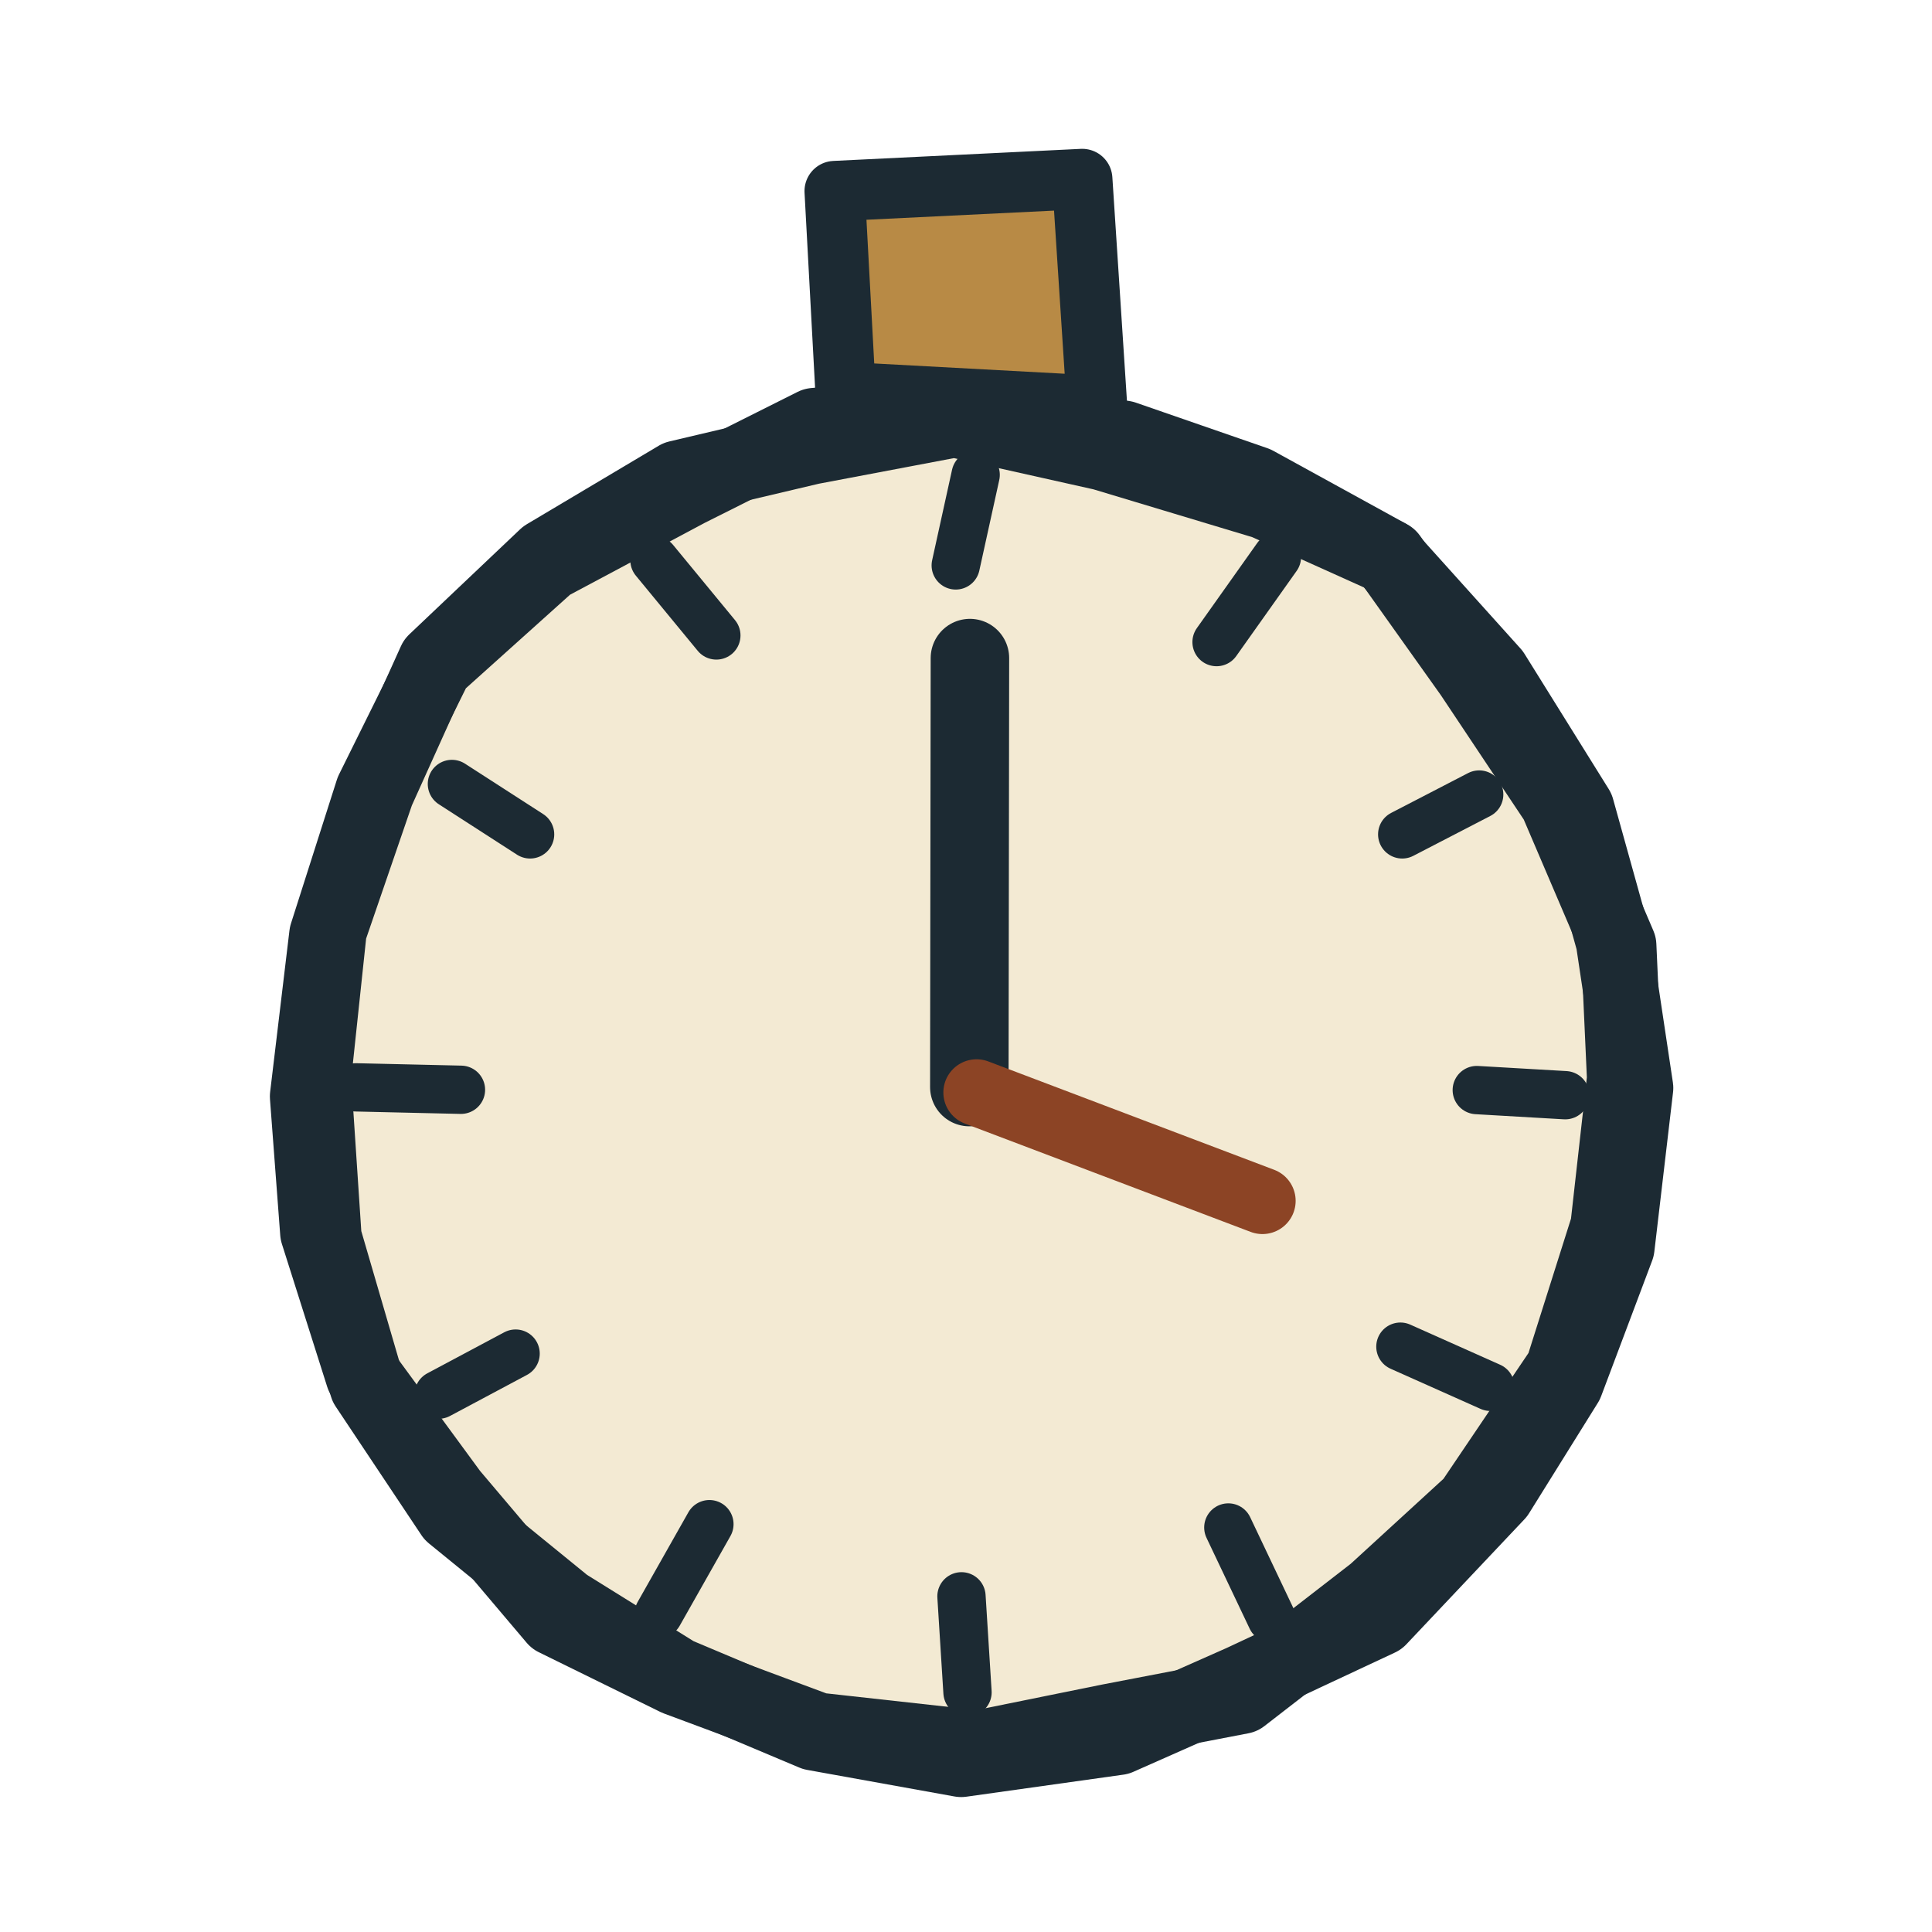
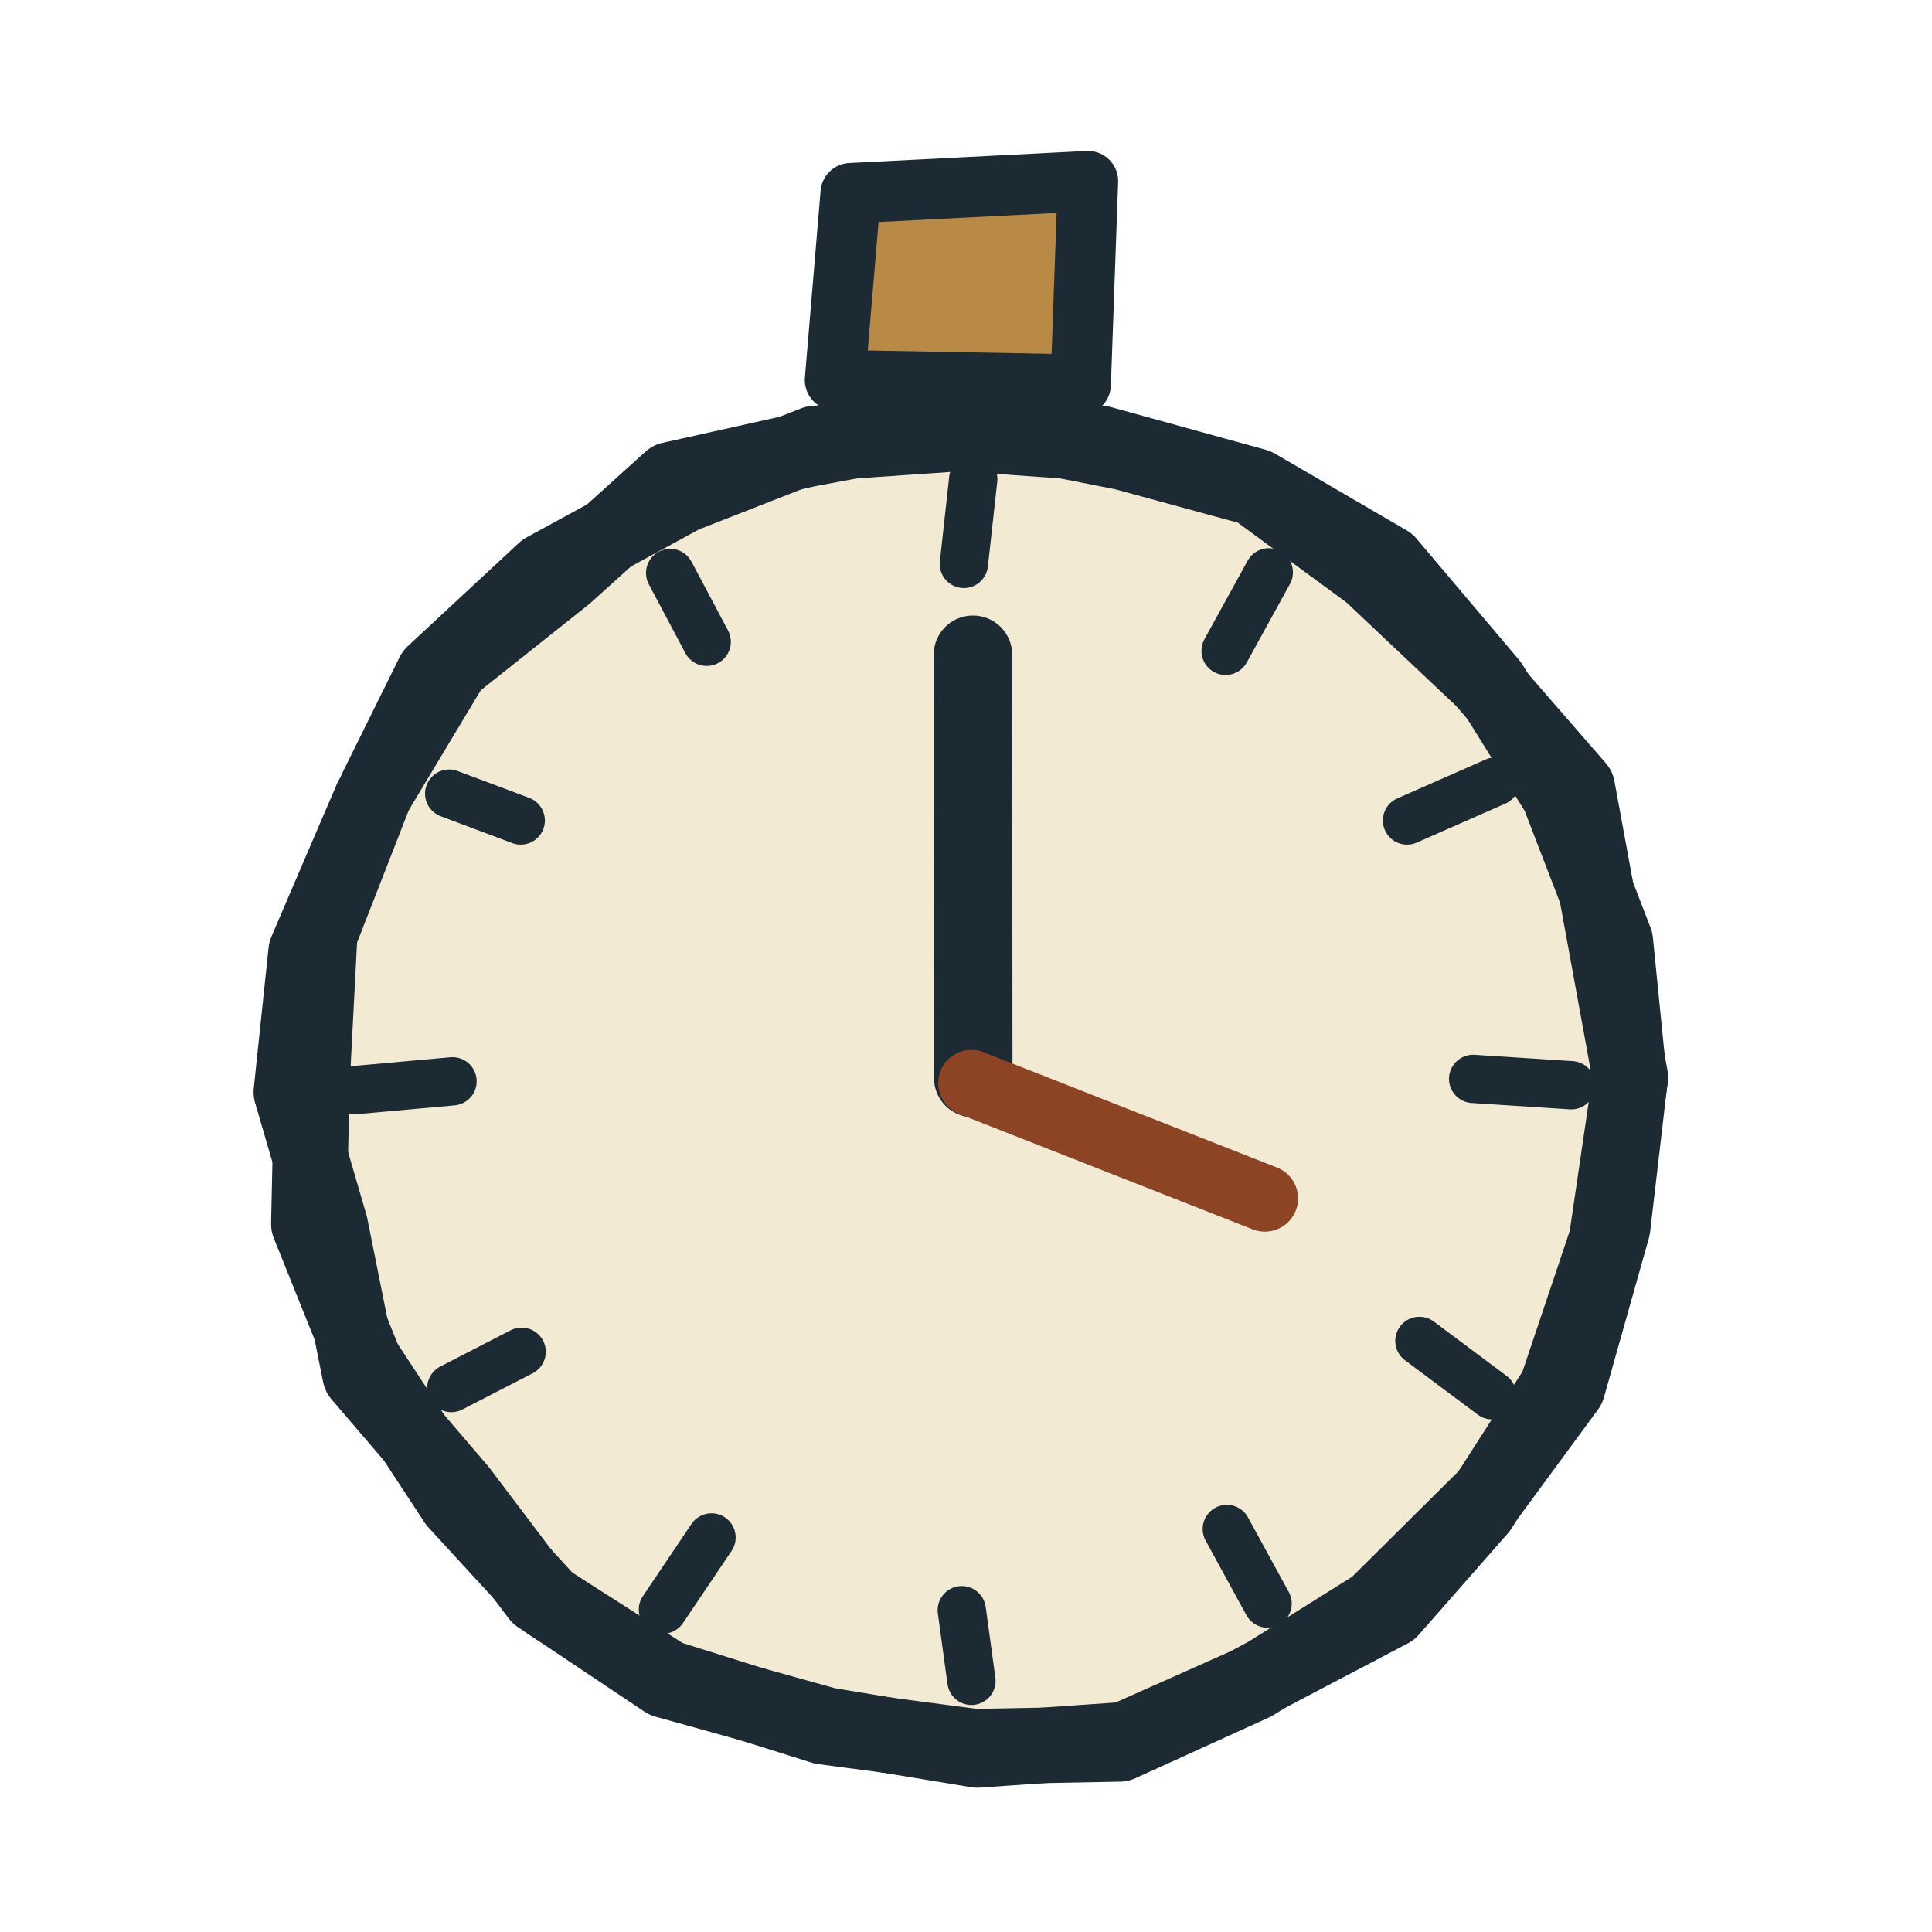
<svg xmlns="http://www.w3.org/2000/svg" width="96" height="96" viewBox="0 0 64 64">
-   <path d="M 54.18 36.04 L 53.56 41.32 L 51.87 45.81 L 49.59 49.47 L 45.68 53.61 L 41.15 55.73 L 37.04 57.55 L 31.84 58.28 L 26.96 57.40 L 22.40 55.48 L 18.72 53.19 L 15.00 50.16 L 12.16 45.90 L 10.73 41.00 L 10.38 35.72 L 10.90 30.82 L 12.48 26.22 L 14.42 21.92 L 18.09 18.44 L 22.46 15.84 L 26.87 14.80 L 31.62 13.90 L 36.54 15.00 L 41.92 16.62 L 45.94 18.43 L 49.44 22.32 L 52.23 26.80 L 53.45 31.18 Z" fill="#f3ead3" stroke="#1c2a33" stroke-width="2.5" stroke-linejoin="round" stroke-linecap="round" />
-   <path d="M 53.82 35.73 L 53.27 40.63 L 51.77 45.37 L 48.77 49.81 L 45.55 52.76 L 41.12 56.19 L 36.75 57.03 L 32.41 57.91 L 27.08 57.32 L 22.43 55.59 L 18.40 53.61 L 14.92 49.50 L 12.03 45.56 L 10.53 40.83 L 10.19 36.32 L 10.83 30.97 L 12.35 26.21 L 14.42 22.03 L 18.16 18.67 L 22.77 16.21 L 26.98 14.10 L 31.68 13.66 L 37.22 14.52 L 41.58 16.03 L 46.02 18.47 L 48.76 22.32 L 51.58 26.55 L 53.62 31.32 Z" fill="none" stroke="#1c2a33" stroke-width="2.5" stroke-linejoin="round" stroke-linecap="round" />
-   <path d="M 48.92 36.11 L 51.85 36.28" fill="none" stroke="#1c2a33" stroke-width="1.6" stroke-linecap="round" stroke-linejoin="round" />
-   <path d="M 46.39 44.61 L 49.37 45.94" fill="none" stroke="#1c2a33" stroke-width="1.6" stroke-linecap="round" stroke-linejoin="round" />
-   <path d="M 40.69 50.60 L 42.12 53.61" fill="none" stroke="#1c2a33" stroke-width="1.6" stroke-linecap="round" stroke-linejoin="round" />
-   <path d="M 31.85 52.88 L 32.05 56.06" fill="none" stroke="#1c2a33" stroke-width="1.6" stroke-linecap="round" stroke-linejoin="round" />
-   <path d="M 23.50 50.49 L 21.82 53.46" fill="none" stroke="#1c2a33" stroke-width="1.6" stroke-linecap="round" stroke-linejoin="round" />
-   <path d="M 17.08 44.84 L 14.53 46.20" fill="none" stroke="#1c2a33" stroke-width="1.6" stroke-linecap="round" stroke-linejoin="round" />
-   <path d="M 15.27 36.10 L 11.79 36.02" fill="none" stroke="#1c2a33" stroke-width="1.6" stroke-linecap="round" stroke-linejoin="round" />
-   <path d="M 17.56 27.64 L 14.97 25.97" fill="none" stroke="#1c2a33" stroke-width="1.6" stroke-linecap="round" stroke-linejoin="round" />
-   <path d="M 23.73 21.05 L 21.68 18.56" fill="none" stroke="#1c2a33" stroke-width="1.6" stroke-linecap="round" stroke-linejoin="round" />
-   <path d="M 31.66 18.73 L 32.32 15.73" fill="none" stroke="#1c2a33" stroke-width="1.6" stroke-linecap="round" stroke-linejoin="round" />
-   <path d="M 40.30 21.27 L 42.30 18.45" fill="none" stroke="#1c2a33" stroke-width="1.6" stroke-linecap="round" stroke-linejoin="round" />
-   <path d="M 46.45 27.64 L 49.00 26.32" fill="none" stroke="#1c2a33" stroke-width="1.6" stroke-linecap="round" stroke-linejoin="round" />
-   <path d="M 32.11 36.01 L 32.13 21.80" fill="none" stroke="#1c2a33" stroke-width="2.6" stroke-linecap="round" stroke-linejoin="round" />
-   <path d="M 32.35 36.19 L 41.82 39.78" fill="none" stroke="#8c4425" stroke-width="2.2" stroke-linecap="round" stroke-linejoin="round" />
-   <path d="M 27.65 6.33 L 35.85 5.93 L 36.34 13.44 L 28.01 12.99 Z" fill="#b88a45" stroke="#1c2a33" stroke-width="2.0" stroke-linejoin="round" stroke-linecap="round" />
+   <path d="M 53.98 35.88 L 53.42 40.67 L 51.93 45.95 L 49.32 49.50 L 45.57 53.22 L 41.53 55.75 L 37.09 57.77 L 32.28 57.86 L 27.27 57.20 L 22.08 55.57 L 18.16 53.07 L 15.11 49.75 L 12.06 45.10 L 10.23 40.55 L 10.33 35.97 L 10.59 30.96 L 12.48 26.12 L 14.36 22.32 L 18.04 18.90 L 22.63 16.40 L 27.00 14.69 L 31.80 14.36 L 36.47 14.69 L 41.61 16.11 L 45.97 18.65 L 49.36 22.66 L 51.63 26.30 L 53.51 31.18 Z" fill="#f3ead3" stroke="#1c2a33" stroke-width="2.5" stroke-linejoin="round" stroke-linecap="round" />
+   <path d="M 54.01 35.70 L 53.22 41.07 L 51.57 45.98 L 49.01 49.97 L 46.06 53.33 L 41.28 55.84 L 37.26 57.63 L 32.37 57.97 L 27.40 57.15 L 22.04 55.66 L 17.85 52.86 L 15.21 49.37 L 11.93 45.54 L 10.94 40.60 L 9.65 36.18 L 10.14 31.52 L 12.31 26.46 L 14.97 22.03 L 18.73 19.04 L 22.22 15.89 L 26.76 14.88 L 31.85 13.93 L 37.23 14.99 L 41.56 16.17 L 45.40 18.99 L 49.13 22.51 L 52.25 26.10 L 53.12 30.83 Z" fill="none" stroke="#1c2a33" stroke-width="2.5" stroke-linejoin="round" stroke-linecap="round" />
+   <path d="M 48.80 35.74 L 52.05 35.95" fill="none" stroke="#1c2a33" stroke-width="1.6" stroke-linecap="round" stroke-linejoin="round" />
+   <path d="M 47.02 44.42 L 49.43 46.22" fill="none" stroke="#1c2a33" stroke-width="1.6" stroke-linecap="round" stroke-linejoin="round" />
+   <path d="M 40.64 50.65 L 41.99 53.12" fill="none" stroke="#1c2a33" stroke-width="1.6" stroke-linecap="round" stroke-linejoin="round" />
+   <path d="M 31.86 53.34 L 32.18 55.68" fill="none" stroke="#1c2a33" stroke-width="1.6" stroke-linecap="round" stroke-linejoin="round" />
+   <path d="M 23.57 50.93 L 21.96 53.32" fill="none" stroke="#1c2a33" stroke-width="1.6" stroke-linecap="round" stroke-linejoin="round" />
+   <path d="M 17.28 44.78 L 14.95 45.98" fill="none" stroke="#1c2a33" stroke-width="1.6" stroke-linecap="round" stroke-linejoin="round" />
+   <path d="M 14.99 35.82 L 11.77 36.11" fill="none" stroke="#1c2a33" stroke-width="1.6" stroke-linecap="round" stroke-linejoin="round" />
+   <path d="M 17.25 27.18 L 14.88 26.29" fill="none" stroke="#1c2a33" stroke-width="1.6" stroke-linecap="round" stroke-linejoin="round" />
+   <path d="M 23.41 21.26 L 22.20 18.98" fill="none" stroke="#1c2a33" stroke-width="1.6" stroke-linecap="round" stroke-linejoin="round" />
+   <path d="M 31.93 18.68 L 32.24 15.87" fill="none" stroke="#1c2a33" stroke-width="1.6" stroke-linecap="round" stroke-linejoin="round" />
+   <path d="M 40.60 21.56 L 42.03 18.96" fill="none" stroke="#1c2a33" stroke-width="1.6" stroke-linecap="round" stroke-linejoin="round" />
+   <path d="M 46.61 27.18 L 49.54 25.89" fill="none" stroke="#1c2a33" stroke-width="1.6" stroke-linecap="round" stroke-linejoin="round" />
+   <path d="M 32.24 35.71 L 32.23 21.69" fill="none" stroke="#1c2a33" stroke-width="2.6" stroke-linecap="round" stroke-linejoin="round" />
+   <path d="M 32.18 35.88 L 41.90 39.70" fill="none" stroke="#8c4425" stroke-width="2.2" stroke-linecap="round" stroke-linejoin="round" />
+   <path d="M 28.18 6.40 L 36.04 6.00 L 35.80 12.74 L 27.66 12.59 Z" fill="#b88a45" stroke="#1c2a33" stroke-width="2.0" stroke-linejoin="round" stroke-linecap="round" />
</svg>
